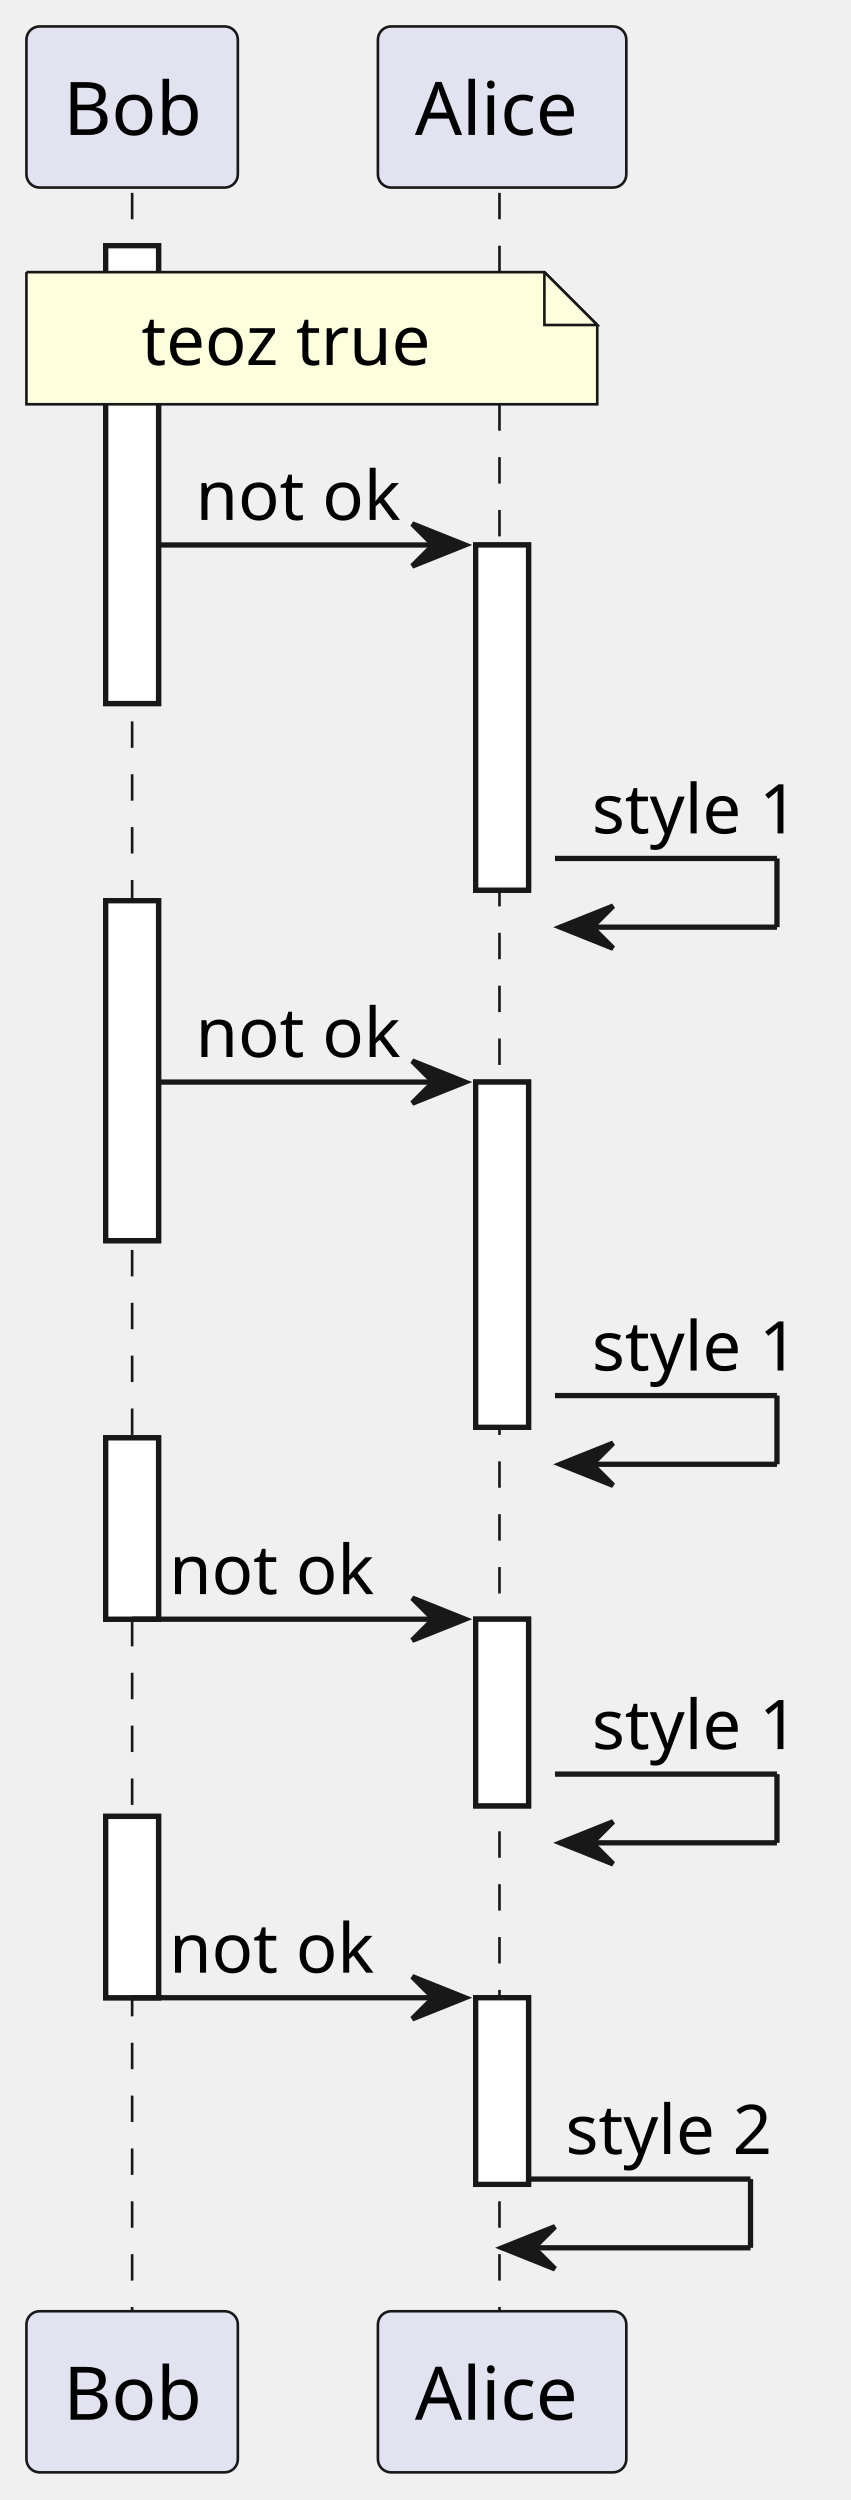
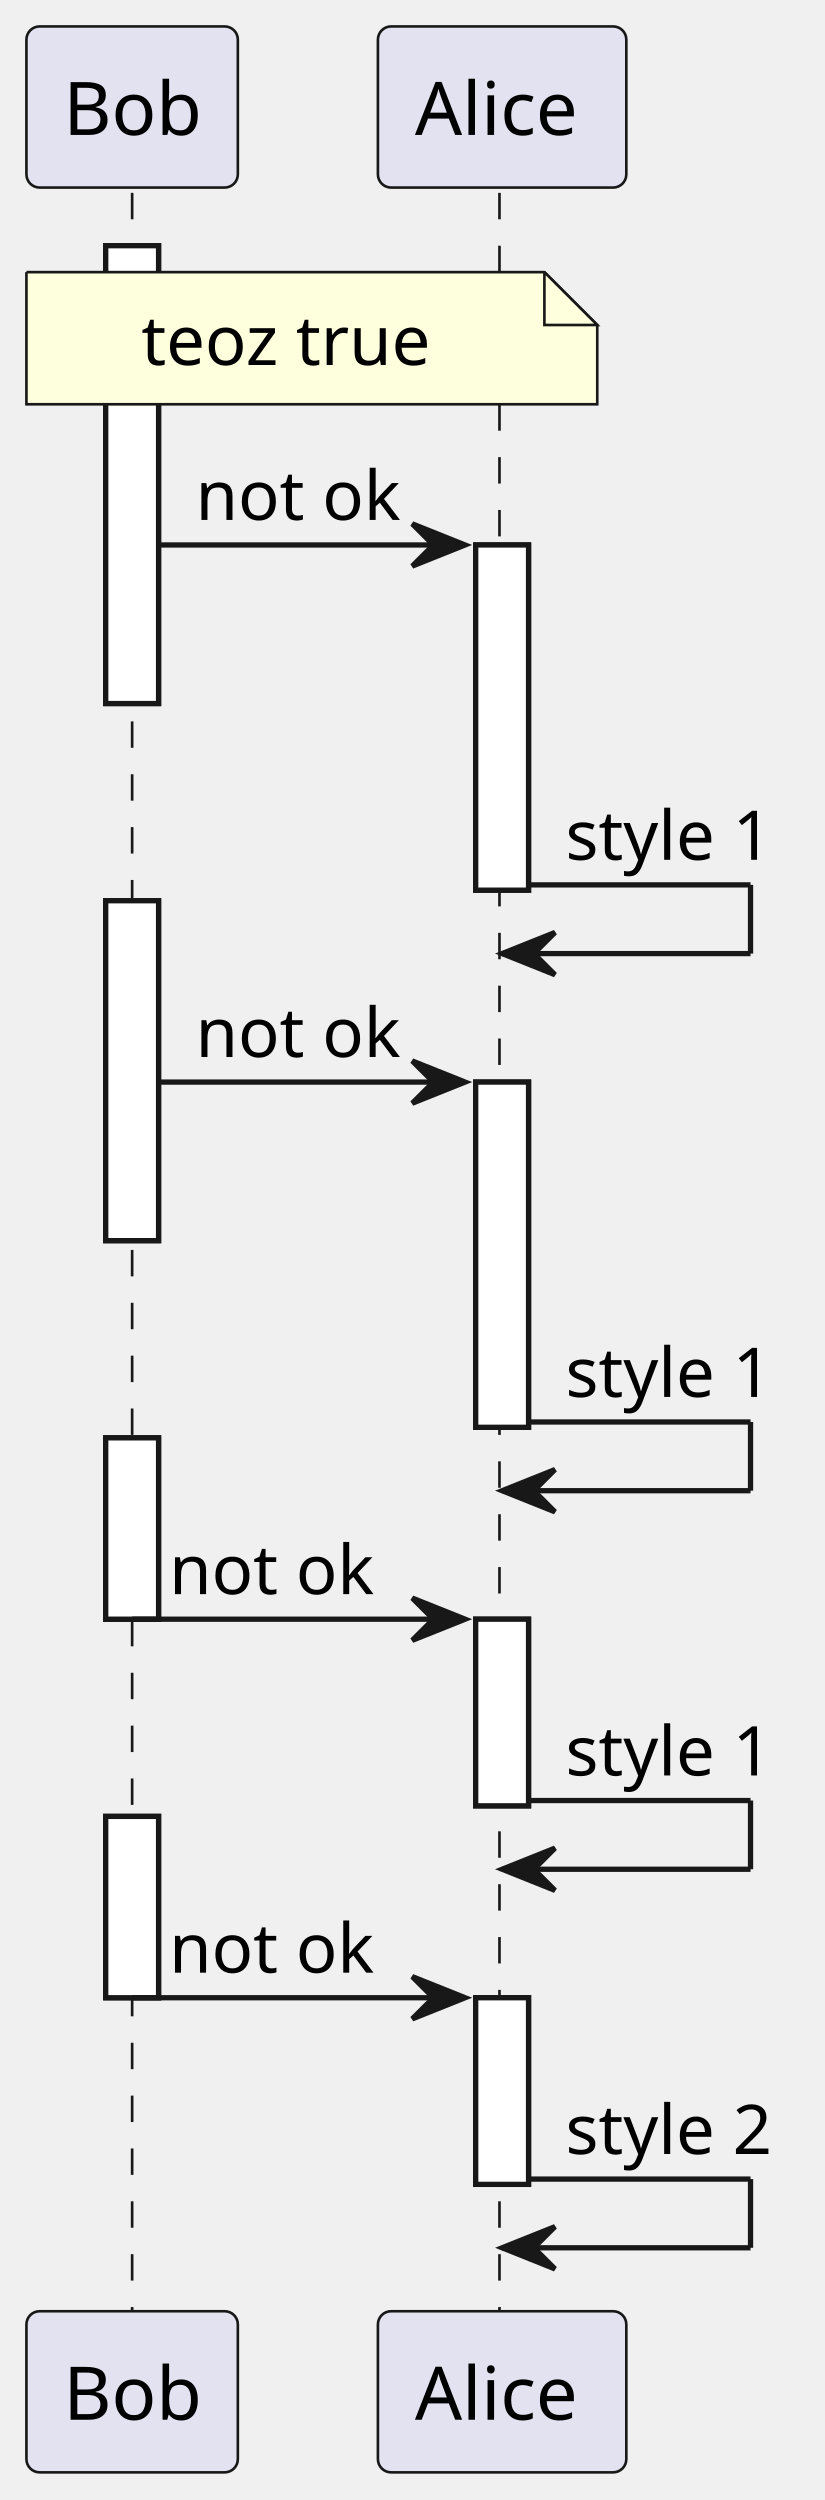
- <svg xmlns="http://www.w3.org/2000/svg" contentStyleType="text/css" height="473px" preserveAspectRatio="none" style="width:161px;height:473px;background:#FFFFFF;" version="1.1" viewBox="0 0 161 473" width="161px" zoomAndPan="magnify">
+ <svg xmlns="http://www.w3.org/2000/svg" contentStyleType="text/css" height="473px" preserveAspectRatio="none" style="width:156px;height:473px;background:#FFFFFF;" version="1.1" viewBox="0 0 156 473" width="156px" zoomAndPan="magnify">
  <defs />
  <g>
    <rect fill="#FFFFFF" height="86.621" style="stroke:#181818;stroke-width:1.0;" width="10" x="20" y="46.488" />
    <rect fill="#FFFFFF" height="64.311" style="stroke:#181818;stroke-width:1.0;" width="10" x="20" y="170.42" />
    <rect fill="#FFFFFF" height="34.31" style="stroke:#181818;stroke-width:1.0;" width="10" x="20" y="272.041" />
    <rect fill="#FFFFFF" height="34.31" style="stroke:#181818;stroke-width:1.0;" width="10" x="20" y="343.662" />
    <rect fill="#FFFFFF" height="65.311" style="stroke:#181818;stroke-width:1.0;" width="10" x="90" y="103.109" />
    <rect fill="#FFFFFF" height="65.311" style="stroke:#181818;stroke-width:1.0;" width="10" x="90" y="204.731" />
    <rect fill="#FFFFFF" height="35.31" style="stroke:#181818;stroke-width:1.0;" width="10" x="90" y="306.352" />
    <rect fill="#FFFFFF" height="35.31" style="stroke:#181818;stroke-width:1.0;" width="10" x="90" y="377.973" />
    <line style="stroke:#181818;stroke-width:0.5;stroke-dasharray:5.0,5.0;" x1="25" x2="25" y1="36.488" y2="438.283" />
    <line style="stroke:#181818;stroke-width:0.5;stroke-dasharray:5.0,5.0;" x1="94.5" x2="94.5" y1="36.488" y2="438.283" />
    <rect fill="#E2E2F0" height="30.488" rx="2.5" ry="2.5" style="stroke:#181818;stroke-width:0.5;" width="40" x="5" y="5" />
    <text fill="#000000" font-family="sans-serif" font-size="14" lengthAdjust="spacing" textLength="26" x="12" y="25.535">Bob</text>
    <rect fill="#E2E2F0" height="30.488" rx="2.5" ry="2.5" style="stroke:#181818;stroke-width:0.5;" width="40" x="5" y="437.283" />
    <text fill="#000000" font-family="sans-serif" font-size="14" lengthAdjust="spacing" textLength="26" x="12" y="457.818">Bob</text>
    <rect fill="#E2E2F0" height="30.488" rx="2.5" ry="2.5" style="stroke:#181818;stroke-width:0.5;" width="47" x="71.5" y="5" />
    <text fill="#000000" font-family="sans-serif" font-size="14" lengthAdjust="spacing" textLength="33" x="78.5" y="25.535">Alice</text>
    <rect fill="#E2E2F0" height="30.488" rx="2.5" ry="2.5" style="stroke:#181818;stroke-width:0.5;" width="47" x="71.5" y="437.283" />
    <text fill="#000000" font-family="sans-serif" font-size="14" lengthAdjust="spacing" textLength="33" x="78.5" y="457.818">Alice</text>
    <rect fill="#FFFFFF" height="86.621" style="stroke:#181818;stroke-width:1.0;" width="10" x="20" y="46.488" />
    <rect fill="#FFFFFF" height="64.311" style="stroke:#181818;stroke-width:1.0;" width="10" x="20" y="170.42" />
    <rect fill="#FFFFFF" height="34.31" style="stroke:#181818;stroke-width:1.0;" width="10" x="20" y="272.041" />
    <rect fill="#FFFFFF" height="34.31" style="stroke:#181818;stroke-width:1.0;" width="10" x="20" y="343.662" />
    <rect fill="#FFFFFF" height="65.311" style="stroke:#181818;stroke-width:1.0;" width="10" x="90" y="103.109" />
    <rect fill="#FFFFFF" height="65.311" style="stroke:#181818;stroke-width:1.0;" width="10" x="90" y="204.731" />
    <rect fill="#FFFFFF" height="35.31" style="stroke:#181818;stroke-width:1.0;" width="10" x="90" y="306.352" />
    <rect fill="#FFFFFF" height="35.31" style="stroke:#181818;stroke-width:1.0;" width="10" x="90" y="377.973" />
    <path d="M5,51.488 L5,76.488 L113,76.488 L113,61.488 L103,51.488 L5,51.488 " fill="#FEFFDD" style="stroke:#181818;stroke-width:0.5;" />
    <path d="M103,51.488 L103,61.488 L113,61.488 L103,51.488 " fill="#FEFFDD" style="stroke:#181818;stroke-width:0.5;" />
    <text fill="#000000" font-family="sans-serif" font-size="13" lengthAdjust="spacing" textLength="56" x="26.75" y="69.057">teoz true</text>
    <polygon fill="#181818" points="78,99.109,88,103.109,78,107.109,82,103.109" style="stroke:#181818;stroke-width:1.0;" />
    <line style="stroke:#181818;stroke-width:1.0;" x1="30" x2="84" y1="103.109" y2="103.109" />
    <text fill="#000000" font-family="sans-serif" font-size="13" lengthAdjust="spacing" textLength="41" x="37" y="98.367">not ok</text>
-     <line style="stroke:#181818;stroke-width:1.0;" x1="105" x2="147" y1="162.42" y2="162.42" />
-     <line style="stroke:#181818;stroke-width:1.0;" x1="147" x2="147" y1="162.42" y2="175.42" />
-     <line style="stroke:#181818;stroke-width:1.0;" x1="106" x2="147" y1="175.42" y2="175.42" />
-     <polygon fill="#181818" points="116,171.42,106,175.42,116,179.42,112,175.42" style="stroke:#181818;stroke-width:1.0;" />
-     <text fill="#000000" font-family="sans-serif" font-size="13" lengthAdjust="spacing" textLength="42" x="112" y="157.678">style 1</text>
+     <line style="stroke:#181818;stroke-width:1.0;" x1="100" x2="142" y1="167.42" y2="167.42" />
+     <line style="stroke:#181818;stroke-width:1.0;" x1="142" x2="142" y1="167.42" y2="180.42" />
+     <line style="stroke:#181818;stroke-width:1.0;" x1="95" x2="142" y1="180.42" y2="180.42" />
+     <polygon fill="#181818" points="105,176.42,95,180.42,105,184.42,101,180.42" style="stroke:#181818;stroke-width:1.0;" />
+     <text fill="#000000" font-family="sans-serif" font-size="13" lengthAdjust="spacing" textLength="42" x="107" y="162.678">style 1</text>
    <polygon fill="#181818" points="78,200.731,88,204.731,78,208.731,82,204.731" style="stroke:#181818;stroke-width:1.0;" />
    <line style="stroke:#181818;stroke-width:1.0;" x1="30" x2="84" y1="204.731" y2="204.731" />
    <text fill="#000000" font-family="sans-serif" font-size="13" lengthAdjust="spacing" textLength="41" x="37" y="199.988">not ok</text>
-     <line style="stroke:#181818;stroke-width:1.0;" x1="105" x2="147" y1="264.041" y2="264.041" />
-     <line style="stroke:#181818;stroke-width:1.0;" x1="147" x2="147" y1="264.041" y2="277.041" />
-     <line style="stroke:#181818;stroke-width:1.0;" x1="106" x2="147" y1="277.041" y2="277.041" />
-     <polygon fill="#181818" points="116,273.041,106,277.041,116,281.041,112,277.041" style="stroke:#181818;stroke-width:1.0;" />
-     <text fill="#000000" font-family="sans-serif" font-size="13" lengthAdjust="spacing" textLength="42" x="112" y="259.299">style 1</text>
+     <line style="stroke:#181818;stroke-width:1.0;" x1="100" x2="142" y1="269.041" y2="269.041" />
+     <line style="stroke:#181818;stroke-width:1.0;" x1="142" x2="142" y1="269.041" y2="282.041" />
+     <line style="stroke:#181818;stroke-width:1.0;" x1="95" x2="142" y1="282.041" y2="282.041" />
+     <polygon fill="#181818" points="105,278.041,95,282.041,105,286.041,101,282.041" style="stroke:#181818;stroke-width:1.0;" />
+     <text fill="#000000" font-family="sans-serif" font-size="13" lengthAdjust="spacing" textLength="42" x="107" y="264.299">style 1</text>
    <polygon fill="#181818" points="78,302.352,88,306.352,78,310.352,82,306.352" style="stroke:#181818;stroke-width:1.0;" />
    <line style="stroke:#181818;stroke-width:1.0;" x1="25" x2="84" y1="306.352" y2="306.352" />
    <text fill="#000000" font-family="sans-serif" font-size="13" lengthAdjust="spacing" textLength="41" x="32" y="301.609">not ok</text>
-     <line style="stroke:#181818;stroke-width:1.0;" x1="105" x2="147" y1="335.662" y2="335.662" />
-     <line style="stroke:#181818;stroke-width:1.0;" x1="147" x2="147" y1="335.662" y2="348.662" />
-     <line style="stroke:#181818;stroke-width:1.0;" x1="106" x2="147" y1="348.662" y2="348.662" />
-     <polygon fill="#181818" points="116,344.662,106,348.662,116,352.662,112,348.662" style="stroke:#181818;stroke-width:1.0;" />
-     <text fill="#000000" font-family="sans-serif" font-size="13" lengthAdjust="spacing" textLength="42" x="112" y="330.92">style 1</text>
+     <line style="stroke:#181818;stroke-width:1.0;" x1="100" x2="142" y1="340.662" y2="340.662" />
+     <line style="stroke:#181818;stroke-width:1.0;" x1="142" x2="142" y1="340.662" y2="353.662" />
+     <line style="stroke:#181818;stroke-width:1.0;" x1="95" x2="142" y1="353.662" y2="353.662" />
+     <polygon fill="#181818" points="105,349.662,95,353.662,105,357.662,101,353.662" style="stroke:#181818;stroke-width:1.0;" />
+     <text fill="#000000" font-family="sans-serif" font-size="13" lengthAdjust="spacing" textLength="42" x="107" y="335.92">style 1</text>
    <polygon fill="#181818" points="78,373.973,88,377.973,78,381.973,82,377.973" style="stroke:#181818;stroke-width:1.0;" />
    <line style="stroke:#181818;stroke-width:1.0;" x1="25" x2="84" y1="377.973" y2="377.973" />
    <text fill="#000000" font-family="sans-serif" font-size="13" lengthAdjust="spacing" textLength="41" x="32" y="373.231">not ok</text>
    <line style="stroke:#181818;stroke-width:1.0;" x1="100" x2="142" y1="412.283" y2="412.283" />
    <line style="stroke:#181818;stroke-width:1.0;" x1="142" x2="142" y1="412.283" y2="425.283" />
    <line style="stroke:#181818;stroke-width:1.0;" x1="95" x2="142" y1="425.283" y2="425.283" />
    <polygon fill="#181818" points="105,421.283,95,425.283,105,429.283,101,425.283" style="stroke:#181818;stroke-width:1.0;" />
    <text fill="#000000" font-family="sans-serif" font-size="13" lengthAdjust="spacing" textLength="42" x="107" y="407.541">style 2</text>
  </g>
</svg>
